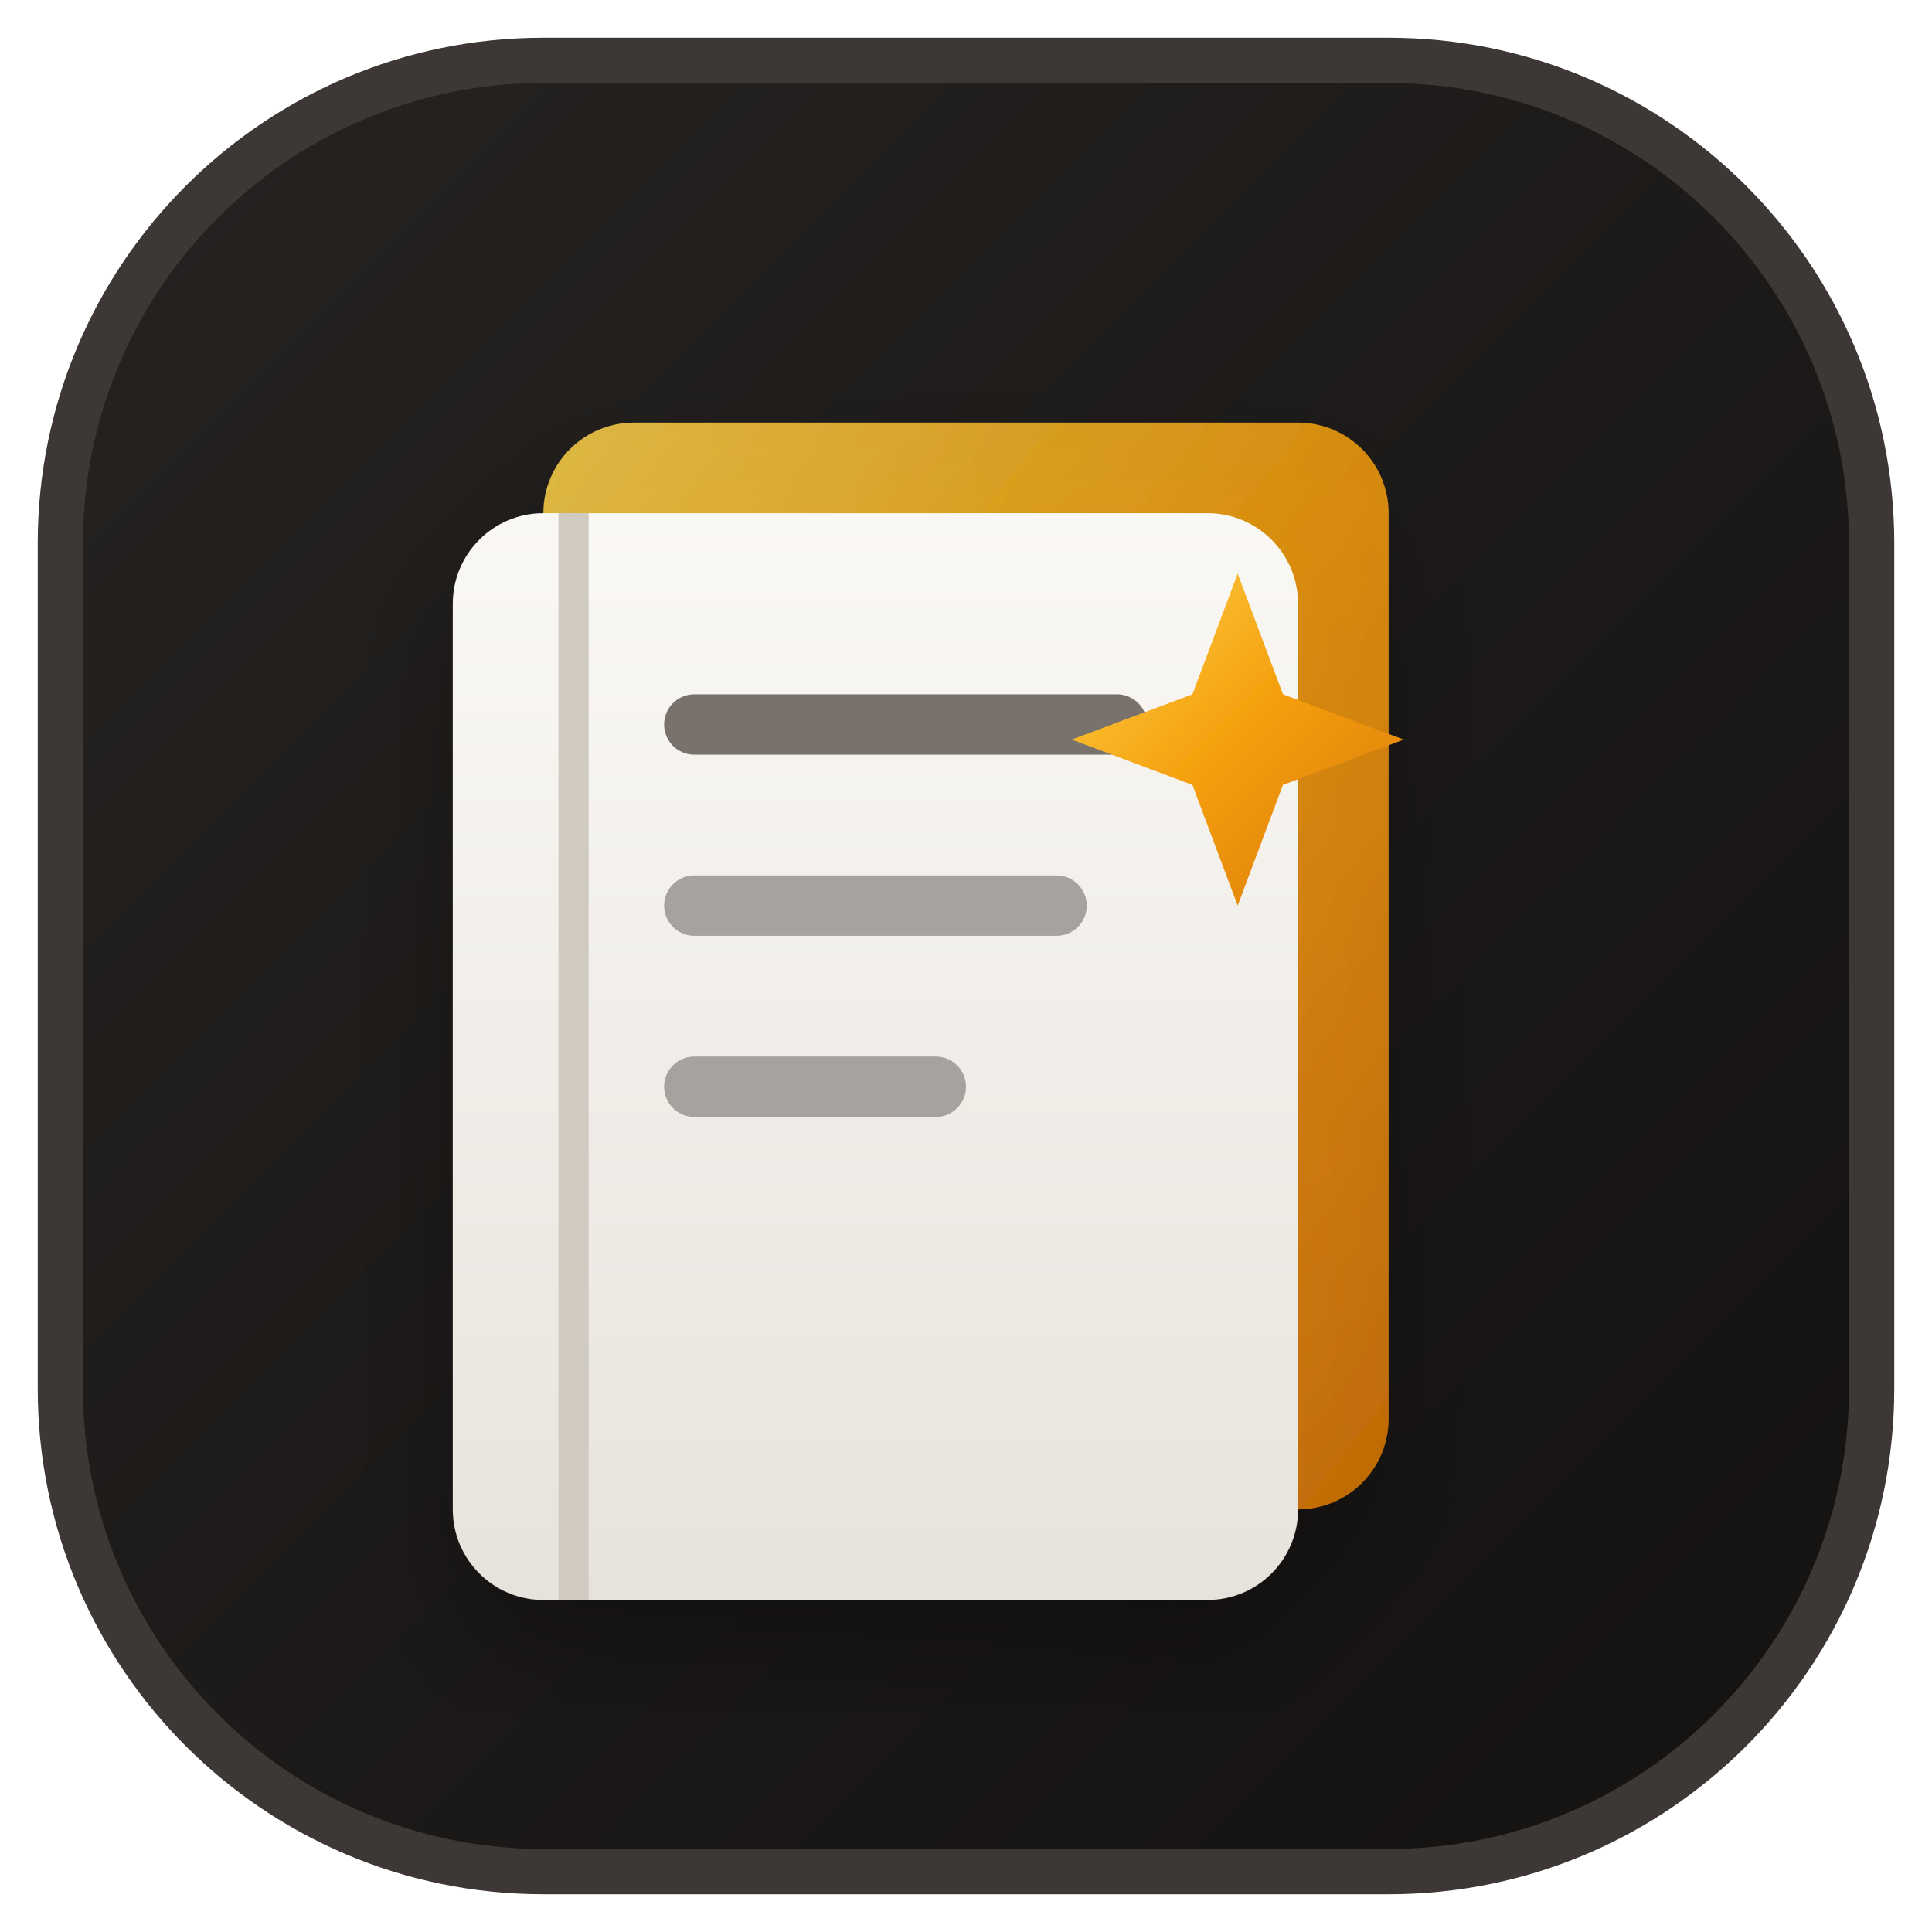
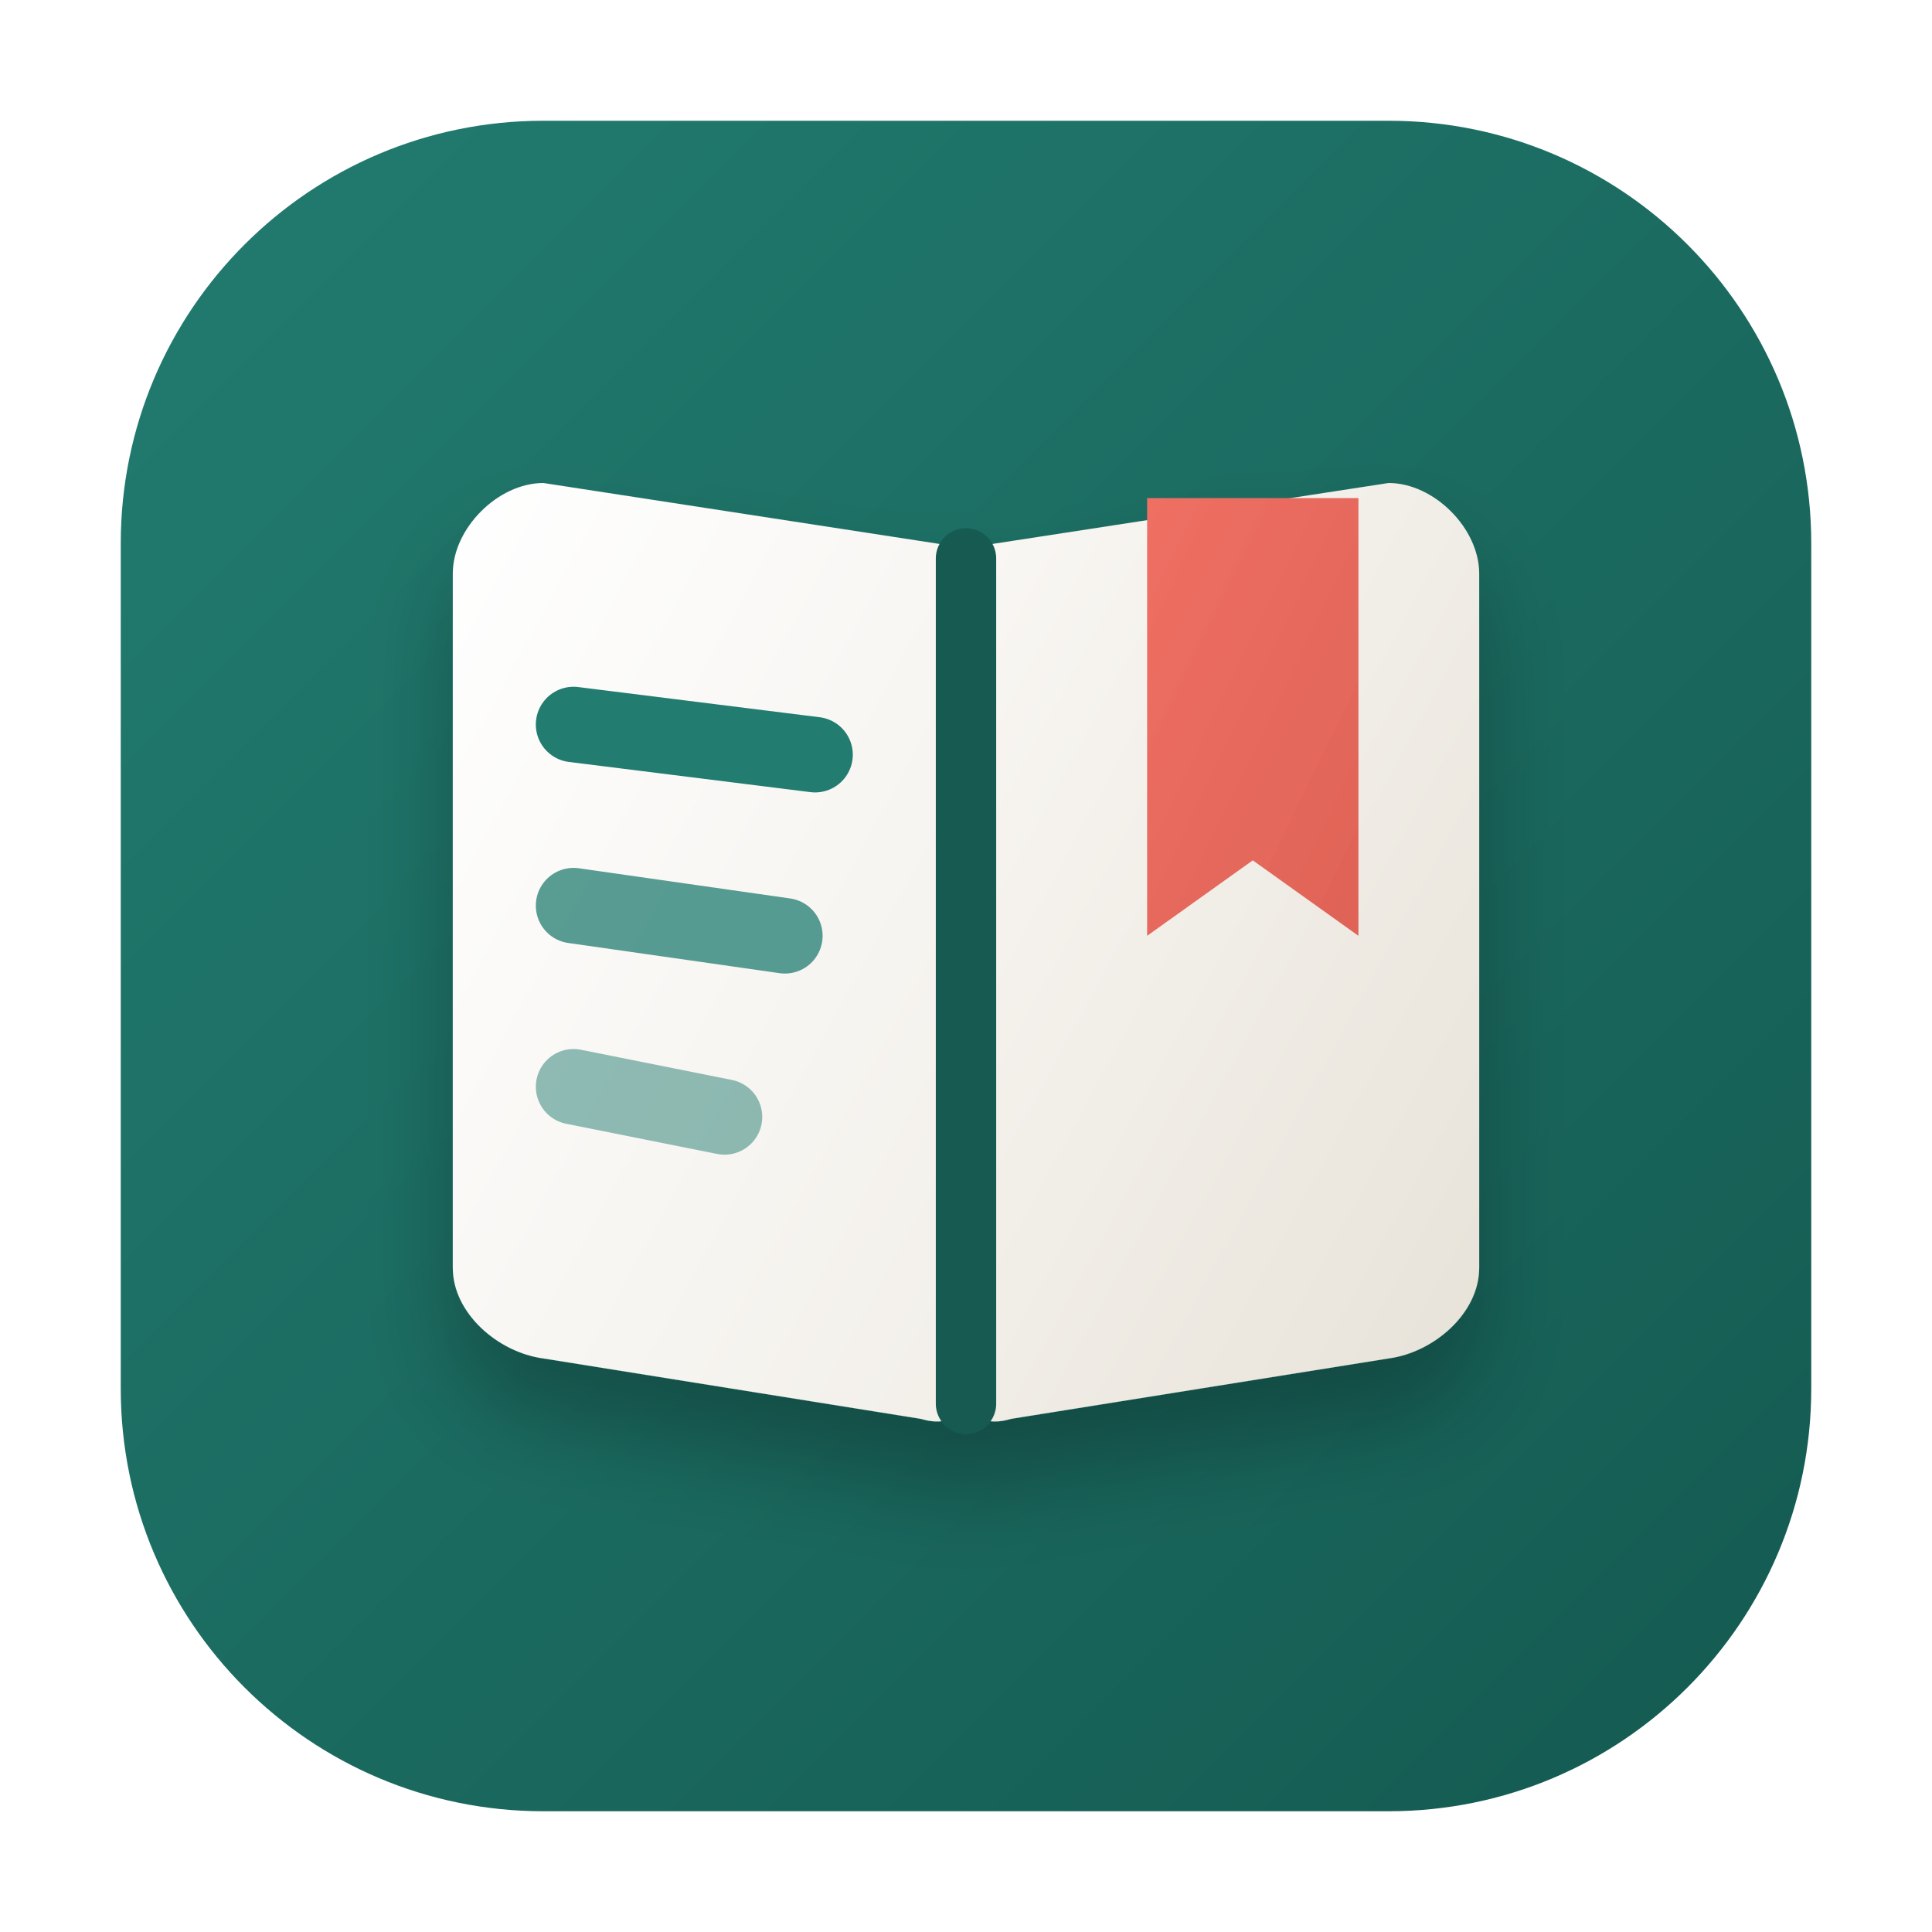
<svg xmlns="http://www.w3.org/2000/svg" viewBox="0 0 64 64" width="64" height="64">
  <defs>
-     <linearGradient id="bgGrad" x1="0%" y1="0%" x2="100%" y2="100%">
-       <stop offset="0%" stop-color="#262321" />
-       <stop offset="100%" stop-color="#141211" />
+     <linearGradient id="tealGrad" x1="0%" y1="0%" x2="100%" y2="100%">
+       <stop offset="0%" stop-color="#227C70" />
+       <stop offset="100%" stop-color="#145A51" />
    </linearGradient>
-     <linearGradient id="goldGrad" x1="0%" y1="0%" x2="100%" y2="100%">
-       <stop offset="0%" stop-color="#FCD34D" />
-       <stop offset="50%" stop-color="#F59E0B" />
-       <stop offset="100%" stop-color="#D97706" />
+     <linearGradient id="coralGrad" x1="0%" y1="0%" x2="100%" y2="100%">
+       <stop offset="0%" stop-color="#EF6F63" />
+       <stop offset="100%" stop-color="#DF6357" />
    </linearGradient>
-     <linearGradient id="pageGrad" x1="0%" y1="0%" x2="0%" y2="100%">
+     <linearGradient id="pageGradLeft" x1="0%" y1="0%" x2="100%" y2="100%">
+       <stop offset="0%" stop-color="#FFFFFF" />
+       <stop offset="100%" stop-color="#F2EFE9" />
+     </linearGradient>
+     <linearGradient id="pageGradRight" x1="0%" y1="0%" x2="100%" y2="100%">
      <stop offset="0%" stop-color="#FAF8F5" />
-       <stop offset="100%" stop-color="#E7E3DC" />
+       <stop offset="100%" stop-color="#E7E2D8" />
    </linearGradient>
-     <filter id="shadow" x="-10%" y="-10%" width="120%" height="120%">
-       <feDropShadow dx="0" dy="2" stdDeviation="2" flood-color="#000000" flood-opacity="0.3" />
+     <filter id="softGlow" x="-20%" y="-20%" width="140%" height="140%">
+       <feDropShadow dx="0" dy="2" stdDeviation="1.5" flood-color="#000000" flood-opacity="0.25" />
    </filter>
  </defs>
-   <rect x="2" y="2" width="60" height="60" rx="16" fill="url(#bgGrad)" stroke="#3D3735" stroke-width="1.5" />
-   <g filter="url(#shadow)">
-     <rect x="18" y="14" width="28" height="36" rx="3" fill="url(#goldGrad)" opacity="0.85" />
-     <rect x="15" y="17" width="28" height="36" rx="3" fill="url(#pageGrad)" />
-     <line x1="19" y1="17" x2="19" y2="53" stroke="#D1CAC0" stroke-width="1" />
-     <line x1="23" y1="24" x2="37" y2="24" stroke="#78716C" stroke-width="2" stroke-linecap="round" />
-     <line x1="23" y1="30" x2="35" y2="30" stroke="#A8A29E" stroke-width="2" stroke-linecap="round" />
-     <line x1="23" y1="36" x2="31" y2="36" stroke="#A8A29E" stroke-width="2" stroke-linecap="round" />
-     <path d="M41 19 L42.5 23 L46.5 24.5 L42.5 26 L41 30 L39.5 26 L35.5 24.5 L39.5 23 Z" fill="url(#goldGrad)" />
+   <rect x="4" y="4" width="56" height="56" rx="14" fill="url(#tealGrad)" />
+   <g filter="url(#softGlow)">
+     <path d="M15 19 C15 17.5 16.5 16 18 16 L31 18 C31.8 18.1 32 18.8 32 19.5 L32 46 C32 46.8 31.5 47.3 30.5 47 L18 45 C16.5 44.8 15 43.5 15 42 Z" fill="url(#pageGradLeft)" />
+     <path d="M49 19 C49 17.5 47.5 16 46 16 L33 18 C32.2 18.1 32 18.8 32 19.5 L32 46 C32 46.8 32.5 47.3 33.5 47 L46 45 C47.5 44.8 49 43.5 49 42 Z" fill="url(#pageGradRight)" />
+     <line x1="32" y1="18.5" x2="32" y2="46.5" stroke="#145A51" stroke-width="2" stroke-linecap="round" />
+     <line x1="19" y1="24" x2="27" y2="25" stroke="#227C70" stroke-width="2.5" stroke-linecap="round" />
+     <line x1="19" y1="30" x2="26" y2="31" stroke="#227C70" stroke-width="2.5" stroke-linecap="round" opacity="0.75" />
+     <line x1="19" y1="36" x2="24" y2="37" stroke="#227C70" stroke-width="2.5" stroke-linecap="round" opacity="0.5" />
+     <path d="M38 16.5 L38 31 L41.5 28.5 L45 31 L45 16.5 Z" fill="url(#coralGrad)" />
  </g>
</svg>
